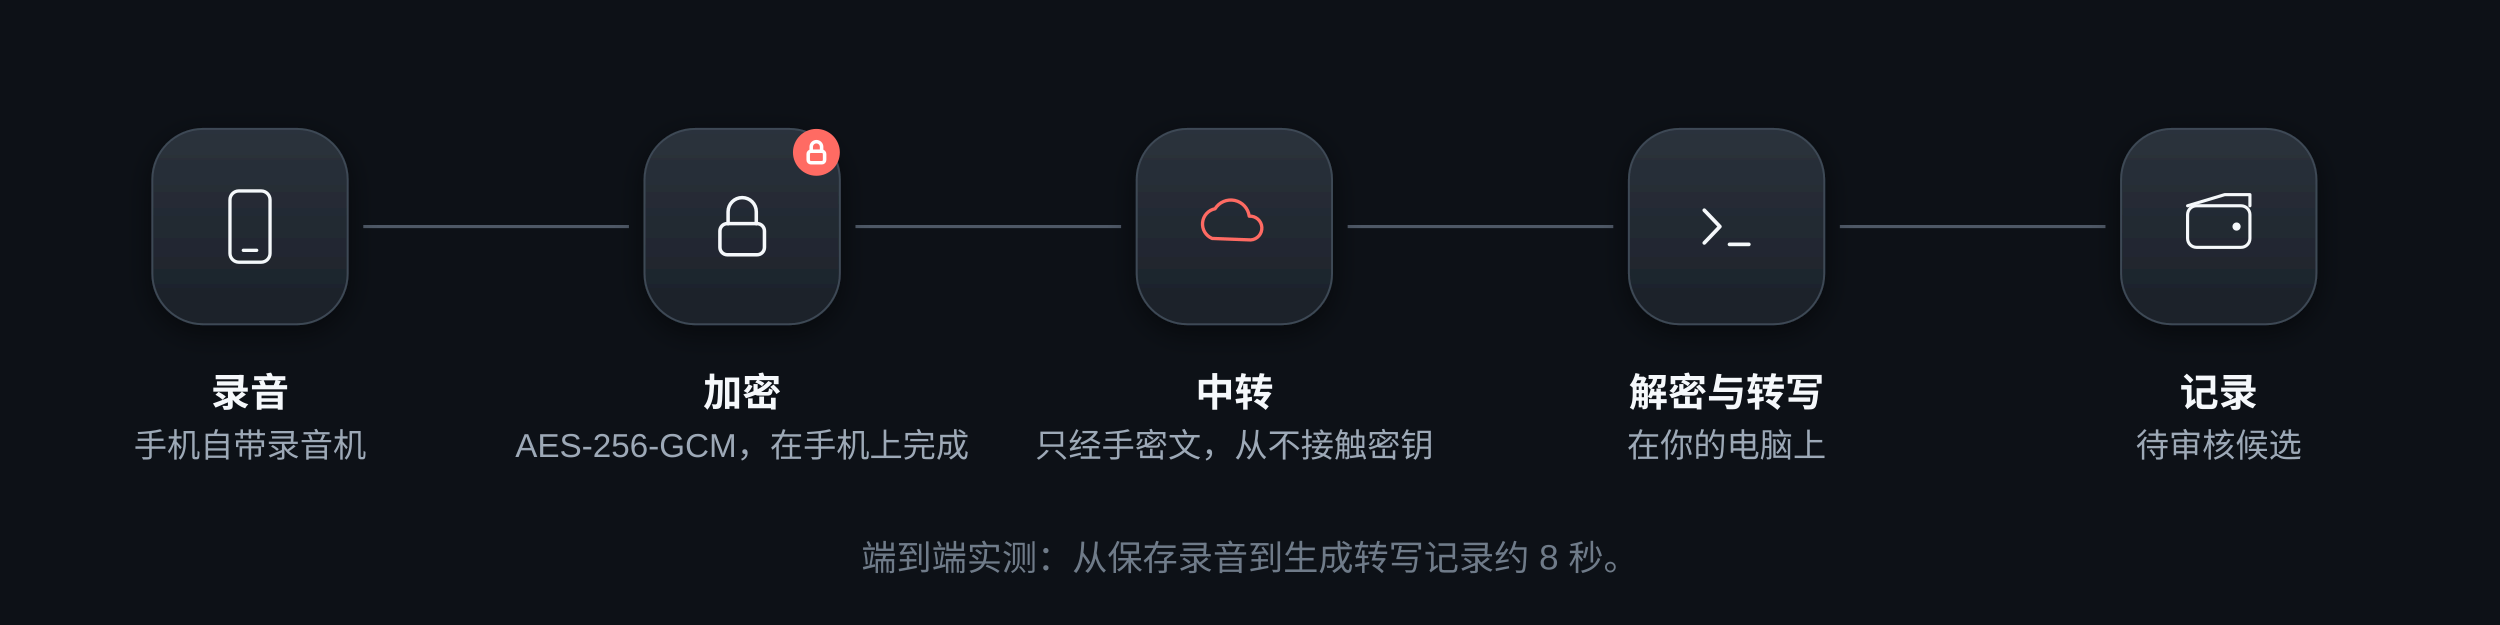
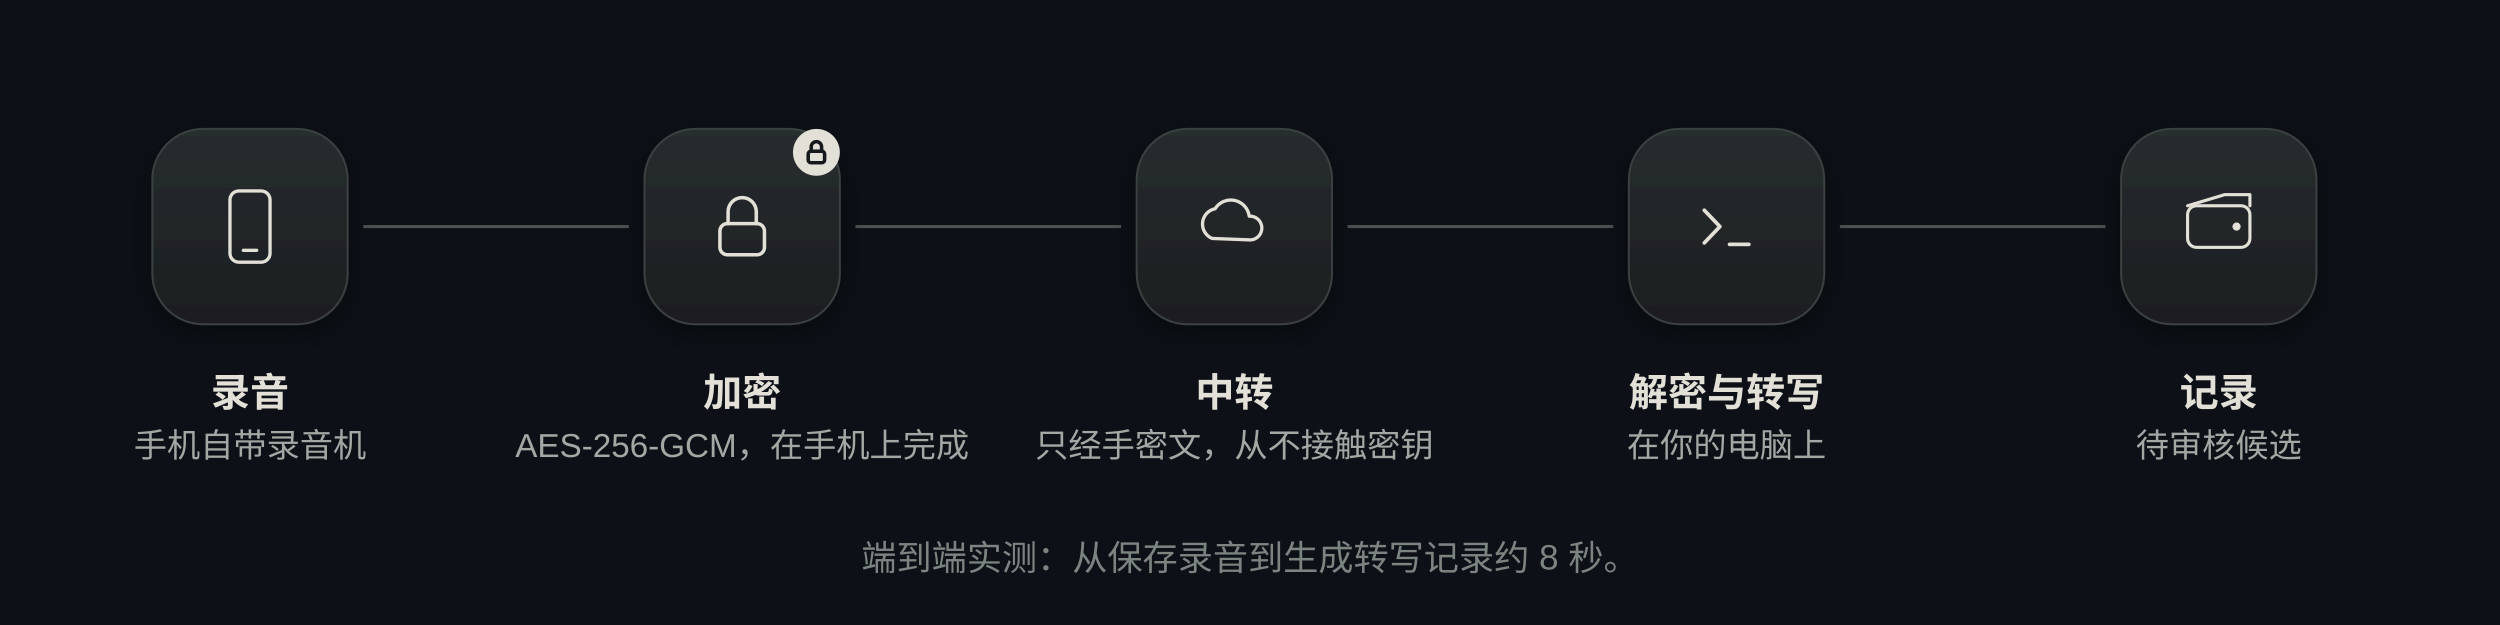
<svg xmlns="http://www.w3.org/2000/svg" viewBox="0 0 1280 320" width="1280" height="320" role="img" aria-label="手机录音流程：在手机上录制并加密，经中转只传密文，在你的电脑上解密并转写，最后保存为待审核的记录。">
  <defs>
    <radialGradient id="halo" cx="50%" cy="50%" r="50%">
-       <stop offset="0" stop-color="#FF7A70" stop-opacity=".55" />
-       <stop offset=".45" stop-color="#FF7A70" stop-opacity=".18" />
-       <stop offset="1" stop-color="#FF7A70" stop-opacity="0" />
+       <stop offset="0" stop-color="#A3A8A4" stop-opacity=".55" />
+       <stop offset=".45" stop-color="#A3A8A4" stop-opacity=".18" />
+       <stop offset="1" stop-color="#A3A8A4" stop-opacity="0" />
    </radialGradient>
    <linearGradient id="cardGrad" x1="0" y1="0" x2="0" y2="1">
-       <stop offset="0" stop-color="#2B323C" />
-       <stop offset="1" stop-color="#1B2129" />
+       <stop offset="0" stop-color="#282D2F" />
+       <stop offset="1" stop-color="#1A1E20" />
    </linearGradient>
    <linearGradient id="cardAltGrad" x1="0" y1="0" x2="0" y2="1">
-       <stop offset="0" stop-color="#39424F" />
-       <stop offset="1" stop-color="#262E38" />
+       <stop offset="0" stop-color="#343A3B" />
+       <stop offset="1" stop-color="#232829" />
    </linearGradient>
    <filter id="soft" x="-30%" y="-30%" width="160%" height="180%">
-       <feDropShadow dx="0" dy="8" stdDeviation="14" flood-color="rgba(1,4,9,.62)" flood-opacity="1" />
+       <feDropShadow dx="0" dy="8" stdDeviation="14" flood-color="rgba(0,0,0,.62)" flood-opacity="1" />
    </filter>
    <filter id="softSm" x="-30%" y="-30%" width="160%" height="180%">
-       <feDropShadow dx="0" dy="4" stdDeviation="7" flood-color="rgba(1,4,9,.62)" flood-opacity=".8" />
+       <feDropShadow dx="0" dy="4" stdDeviation="7" flood-color="rgba(0,0,0,.62)" flood-opacity=".8" />
    </filter>
  </defs>
  <style>
  .s{font-family:-apple-system, BlinkMacSystemFont, 'Segoe UI Variable Display', 'Segoe UI', 'Helvetica Neue', Arial, 'Microsoft YaHei', 'PingFang SC', 'Hiragino Sans GB', 'Noto Sans CJK SC', sans-serif}
  .m{font-family:ui-monospace, SFMono-Regular, 'SF Mono', Menlo, Consolas, 'Liberation Mono', 'Microsoft YaHei', monospace}
  .rise{opacity:0;animation:rise .9s cubic-bezier(.16,.84,.32,1) both}
  @keyframes rise{from{opacity:0;transform:translateY(14px);filter:blur(6px)}to{opacity:1;transform:none;filter:blur(0)}}
  @keyframes breathe{0%,100%{opacity:.45;transform:scale(.96)}50%{opacity:.9;transform:scale(1.05)}}
  @keyframes breathe2{
    0%{opacity:.05;transform:scale(.93);animation-timing-function:cubic-bezier(.66,0,.34,1)}
    18%{opacity:.12;transform:scale(1.03);animation-timing-function:cubic-bezier(.37,0,.63,1)}
    34%{opacity:.07;transform:scale(.99);animation-timing-function:cubic-bezier(.45,0,.55,1)}
    57%{opacity:.15;transform:scale(1.085);animation-timing-function:cubic-bezier(.3,0,.7,1)}
    72%{opacity:.088;transform:scale(1.008);animation-timing-function:cubic-bezier(.6,0,.4,1)}
    88%{opacity:.126;transform:scale(1.052);animation-timing-function:cubic-bezier(.5,0,.5,1)}
    100%{opacity:.05;transform:scale(.93)}
  }
  @keyframes twinkle{0%,100%{opacity:.12}50%{opacity:.5}}
  .tw{animation:twinkle 9s ease-in-out infinite}
  .snr{animation:snr 5.4s cubic-bezier(.16,.84,.32,1) infinite;transform-box:fill-box;transform-origin:center}
  @keyframes snr{0%{transform:scale(.5);opacity:.55}65%{opacity:0}100%{transform:scale(1.6);opacity:0}}
  .swp{animation-timing-function:cubic-bezier(.83,0,.17,1);animation-iteration-count:infinite;opacity:0}
  .march{animation:march 1.65s linear infinite}
  .dp{animation:dotpulse 2.6s ease-in-out infinite}
  @keyframes dotpulse{0%,100%{opacity:.42}50%{opacity:1}}
  @keyframes march{to{stroke-dashoffset:-24}}
  .scan{animation:scan 4s cubic-bezier(.83,0,.17,1) infinite;opacity:0}
  @keyframes scan{0%{transform:translateX(0);opacity:0}8%{opacity:1}88%{opacity:1}100%{transform:translateX(1140px);opacity:0}}
  @media (prefers-reduced-motion: reduce){
    .rise{animation:none!important;opacity:1!important;filter:none!important;transform:none!important}
    .tw{animation:none!important;opacity:.55!important}
    .snr,.swp,.scan{animation:none!important;opacity:0!important}
    .march{animation:none!important}
    .dp{animation:none!important;opacity:1!important}
  }</style>
  <rect width="1280" height="320" fill="#0D1117" />
-   <path id="ph0" d="M186,116 L322,116" fill="none" stroke="#4E5866" stroke-width="1.6" />
-   <path id="ph1" d="M438,116 L574,116" fill="none" stroke="#4E5866" stroke-width="1.6" />
-   <path id="ph2" d="M690,116 L826,116" fill="none" stroke="#4E5866" stroke-width="1.6" />
-   <path id="ph3" d="M942,116 L1078,116" fill="none" stroke="#4E5866" stroke-width="1.6" />
+   <path id="ph0" d="M186,116 L322,116" fill="none" stroke="#4B5351" stroke-width="1.6" />
+   <path id="ph1" d="M438,116 L574,116" fill="none" stroke="#4B5351" stroke-width="1.6" />
+   <path id="ph2" d="M690,116 L826,116" fill="none" stroke="#4B5351" stroke-width="1.6" />
+   <path id="ph3" d="M942,116 L1078,116" fill="none" stroke="#4B5351" stroke-width="1.6" />
  <g>
    <g>
      <animateMotion dur="1s" begin="0s" repeatCount="indefinite" calcMode="spline" keyPoints="0;1" keyTimes="0;1" keySplines=".42 0 .28 1">
        <mpath href="#ph0" />
      </animateMotion>
-       <circle r="6" fill="#FF6B63" opacity="0">
+       <circle r="6" fill="#E3E0D8" opacity="0">
        <animate attributeName="r" values="2.4;6;6;2.4" keyTimes="0;.14;.86;1" calcMode="spline" keySplines=".4 0 .6 1;.4 0 .6 1;.4 0 .6 1" dur="1s" begin="0s" repeatCount="indefinite" />
        <animate attributeName="opacity" values="0;.115;.115;0" keyTimes="0;.14;.86;1" calcMode="spline" keySplines=".4 0 .6 1;.4 0 .6 1;.4 0 .6 1" dur="1s" begin="0s" repeatCount="indefinite" />
      </circle>
-       <circle r="4" fill="#FF6B63" opacity="0">
+       <circle r="4" fill="#E3E0D8" opacity="0">
        <animate attributeName="r" values="1.4;4;4;1.4" keyTimes="0;.14;.86;1" calcMode="spline" keySplines=".4 0 .6 1;.4 0 .6 1;.4 0 .6 1" dur="1s" begin="0s" repeatCount="indefinite" />
        <animate attributeName="opacity" values="0;1;1;0" keyTimes="0;.14;.86;1" calcMode="spline" keySplines=".4 0 .6 1;.4 0 .6 1;.4 0 .6 1" dur="1s" begin="0s" repeatCount="indefinite" />
      </circle>
    </g>
    <g>
      <animateMotion dur="1s" begin="-0.52s" repeatCount="indefinite" calcMode="spline" keyPoints="0;1" keyTimes="0;1" keySplines=".42 0 .28 1">
        <mpath href="#ph0" />
      </animateMotion>
-       <circle r="6" fill="#FF6B63" opacity="0">
+       <circle r="6" fill="#E3E0D8" opacity="0">
        <animate attributeName="r" values="2.4;6;6;2.4" keyTimes="0;.14;.86;1" calcMode="spline" keySplines=".4 0 .6 1;.4 0 .6 1;.4 0 .6 1" dur="1s" begin="-0.52s" repeatCount="indefinite" />
        <animate attributeName="opacity" values="0;.115;.115;0" keyTimes="0;.14;.86;1" calcMode="spline" keySplines=".4 0 .6 1;.4 0 .6 1;.4 0 .6 1" dur="1s" begin="-0.52s" repeatCount="indefinite" />
      </circle>
-       <circle r="4" fill="#FF6B63" opacity="0">
+       <circle r="4" fill="#E3E0D8" opacity="0">
        <animate attributeName="r" values="1.4;4;4;1.4" keyTimes="0;.14;.86;1" calcMode="spline" keySplines=".4 0 .6 1;.4 0 .6 1;.4 0 .6 1" dur="1s" begin="-0.52s" repeatCount="indefinite" />
        <animate attributeName="opacity" values="0;1;1;0" keyTimes="0;.14;.86;1" calcMode="spline" keySplines=".4 0 .6 1;.4 0 .6 1;.4 0 .6 1" dur="1s" begin="-0.52s" repeatCount="indefinite" />
      </circle>
    </g>
    <g>
      <animateMotion dur="1.07s" begin="-0.33s" repeatCount="indefinite" calcMode="spline" keyPoints="0;1" keyTimes="0;1" keySplines=".42 0 .28 1">
        <mpath href="#ph1" />
      </animateMotion>
-       <circle r="6" fill="#FF6B63" opacity="0">
+       <circle r="6" fill="#E3E0D8" opacity="0">
        <animate attributeName="r" values="2.4;6;6;2.4" keyTimes="0;.14;.86;1" calcMode="spline" keySplines=".4 0 .6 1;.4 0 .6 1;.4 0 .6 1" dur="1.07s" begin="-0.33s" repeatCount="indefinite" />
        <animate attributeName="opacity" values="0;.115;.115;0" keyTimes="0;.14;.86;1" calcMode="spline" keySplines=".4 0 .6 1;.4 0 .6 1;.4 0 .6 1" dur="1.07s" begin="-0.33s" repeatCount="indefinite" />
      </circle>
-       <circle r="4" fill="#FF6B63" opacity="0">
+       <circle r="4" fill="#E3E0D8" opacity="0">
        <animate attributeName="r" values="1.4;4;4;1.4" keyTimes="0;.14;.86;1" calcMode="spline" keySplines=".4 0 .6 1;.4 0 .6 1;.4 0 .6 1" dur="1.07s" begin="-0.33s" repeatCount="indefinite" />
        <animate attributeName="opacity" values="0;1;1;0" keyTimes="0;.14;.86;1" calcMode="spline" keySplines=".4 0 .6 1;.4 0 .6 1;.4 0 .6 1" dur="1.07s" begin="-0.33s" repeatCount="indefinite" />
      </circle>
    </g>
    <g>
      <animateMotion dur="1.07s" begin="-0.85s" repeatCount="indefinite" calcMode="spline" keyPoints="0;1" keyTimes="0;1" keySplines=".42 0 .28 1">
        <mpath href="#ph1" />
      </animateMotion>
-       <circle r="6" fill="#FF6B63" opacity="0">
+       <circle r="6" fill="#E3E0D8" opacity="0">
        <animate attributeName="r" values="2.4;6;6;2.4" keyTimes="0;.14;.86;1" calcMode="spline" keySplines=".4 0 .6 1;.4 0 .6 1;.4 0 .6 1" dur="1.07s" begin="-0.85s" repeatCount="indefinite" />
        <animate attributeName="opacity" values="0;.115;.115;0" keyTimes="0;.14;.86;1" calcMode="spline" keySplines=".4 0 .6 1;.4 0 .6 1;.4 0 .6 1" dur="1.07s" begin="-0.85s" repeatCount="indefinite" />
      </circle>
-       <circle r="4" fill="#FF6B63" opacity="0">
+       <circle r="4" fill="#E3E0D8" opacity="0">
        <animate attributeName="r" values="1.4;4;4;1.4" keyTimes="0;.14;.86;1" calcMode="spline" keySplines=".4 0 .6 1;.4 0 .6 1;.4 0 .6 1" dur="1.07s" begin="-0.85s" repeatCount="indefinite" />
        <animate attributeName="opacity" values="0;1;1;0" keyTimes="0;.14;.86;1" calcMode="spline" keySplines=".4 0 .6 1;.4 0 .6 1;.4 0 .6 1" dur="1.07s" begin="-0.85s" repeatCount="indefinite" />
      </circle>
    </g>
    <g>
      <animateMotion dur="1.14s" begin="-0.66s" repeatCount="indefinite" calcMode="spline" keyPoints="0;1" keyTimes="0;1" keySplines=".42 0 .28 1">
        <mpath href="#ph2" />
      </animateMotion>
-       <circle r="6" fill="#FF6B63" opacity="0">
+       <circle r="6" fill="#E3E0D8" opacity="0">
        <animate attributeName="r" values="2.4;6;6;2.4" keyTimes="0;.14;.86;1" calcMode="spline" keySplines=".4 0 .6 1;.4 0 .6 1;.4 0 .6 1" dur="1.14s" begin="-0.66s" repeatCount="indefinite" />
        <animate attributeName="opacity" values="0;.115;.115;0" keyTimes="0;.14;.86;1" calcMode="spline" keySplines=".4 0 .6 1;.4 0 .6 1;.4 0 .6 1" dur="1.14s" begin="-0.66s" repeatCount="indefinite" />
      </circle>
-       <circle r="4" fill="#FF6B63" opacity="0">
+       <circle r="4" fill="#E3E0D8" opacity="0">
        <animate attributeName="r" values="1.4;4;4;1.4" keyTimes="0;.14;.86;1" calcMode="spline" keySplines=".4 0 .6 1;.4 0 .6 1;.4 0 .6 1" dur="1.14s" begin="-0.66s" repeatCount="indefinite" />
        <animate attributeName="opacity" values="0;1;1;0" keyTimes="0;.14;.86;1" calcMode="spline" keySplines=".4 0 .6 1;.4 0 .6 1;.4 0 .6 1" dur="1.14s" begin="-0.66s" repeatCount="indefinite" />
      </circle>
    </g>
    <g>
      <animateMotion dur="1.14s" begin="-1.18s" repeatCount="indefinite" calcMode="spline" keyPoints="0;1" keyTimes="0;1" keySplines=".42 0 .28 1">
        <mpath href="#ph2" />
      </animateMotion>
-       <circle r="6" fill="#FF6B63" opacity="0">
+       <circle r="6" fill="#E3E0D8" opacity="0">
        <animate attributeName="r" values="2.4;6;6;2.4" keyTimes="0;.14;.86;1" calcMode="spline" keySplines=".4 0 .6 1;.4 0 .6 1;.4 0 .6 1" dur="1.14s" begin="-1.18s" repeatCount="indefinite" />
        <animate attributeName="opacity" values="0;.115;.115;0" keyTimes="0;.14;.86;1" calcMode="spline" keySplines=".4 0 .6 1;.4 0 .6 1;.4 0 .6 1" dur="1.14s" begin="-1.18s" repeatCount="indefinite" />
      </circle>
-       <circle r="4" fill="#FF6B63" opacity="0">
+       <circle r="4" fill="#E3E0D8" opacity="0">
        <animate attributeName="r" values="1.4;4;4;1.4" keyTimes="0;.14;.86;1" calcMode="spline" keySplines=".4 0 .6 1;.4 0 .6 1;.4 0 .6 1" dur="1.14s" begin="-1.18s" repeatCount="indefinite" />
        <animate attributeName="opacity" values="0;1;1;0" keyTimes="0;.14;.86;1" calcMode="spline" keySplines=".4 0 .6 1;.4 0 .6 1;.4 0 .6 1" dur="1.14s" begin="-1.18s" repeatCount="indefinite" />
      </circle>
    </g>
    <g>
      <animateMotion dur="1.21s" begin="-0.99s" repeatCount="indefinite" calcMode="spline" keyPoints="0;1" keyTimes="0;1" keySplines=".42 0 .28 1">
        <mpath href="#ph3" />
      </animateMotion>
-       <circle r="6" fill="#FF6B63" opacity="0">
+       <circle r="6" fill="#E3E0D8" opacity="0">
        <animate attributeName="r" values="2.4;6;6;2.4" keyTimes="0;.14;.86;1" calcMode="spline" keySplines=".4 0 .6 1;.4 0 .6 1;.4 0 .6 1" dur="1.21s" begin="-0.99s" repeatCount="indefinite" />
        <animate attributeName="opacity" values="0;.115;.115;0" keyTimes="0;.14;.86;1" calcMode="spline" keySplines=".4 0 .6 1;.4 0 .6 1;.4 0 .6 1" dur="1.21s" begin="-0.99s" repeatCount="indefinite" />
      </circle>
-       <circle r="4" fill="#FF6B63" opacity="0">
+       <circle r="4" fill="#E3E0D8" opacity="0">
        <animate attributeName="r" values="1.4;4;4;1.4" keyTimes="0;.14;.86;1" calcMode="spline" keySplines=".4 0 .6 1;.4 0 .6 1;.4 0 .6 1" dur="1.21s" begin="-0.99s" repeatCount="indefinite" />
        <animate attributeName="opacity" values="0;1;1;0" keyTimes="0;.14;.86;1" calcMode="spline" keySplines=".4 0 .6 1;.4 0 .6 1;.4 0 .6 1" dur="1.21s" begin="-0.99s" repeatCount="indefinite" />
      </circle>
    </g>
    <g>
      <animateMotion dur="1.21s" begin="-1.51s" repeatCount="indefinite" calcMode="spline" keyPoints="0;1" keyTimes="0;1" keySplines=".42 0 .28 1">
        <mpath href="#ph3" />
      </animateMotion>
-       <circle r="6" fill="#FF6B63" opacity="0">
+       <circle r="6" fill="#E3E0D8" opacity="0">
        <animate attributeName="r" values="2.4;6;6;2.4" keyTimes="0;.14;.86;1" calcMode="spline" keySplines=".4 0 .6 1;.4 0 .6 1;.4 0 .6 1" dur="1.21s" begin="-1.51s" repeatCount="indefinite" />
        <animate attributeName="opacity" values="0;.115;.115;0" keyTimes="0;.14;.86;1" calcMode="spline" keySplines=".4 0 .6 1;.4 0 .6 1;.4 0 .6 1" dur="1.21s" begin="-1.51s" repeatCount="indefinite" />
      </circle>
-       <circle r="4" fill="#FF6B63" opacity="0">
+       <circle r="4" fill="#E3E0D8" opacity="0">
        <animate attributeName="r" values="1.4;4;4;1.4" keyTimes="0;.14;.86;1" calcMode="spline" keySplines=".4 0 .6 1;.4 0 .6 1;.4 0 .6 1" dur="1.21s" begin="-1.51s" repeatCount="indefinite" />
        <animate attributeName="opacity" values="0;1;1;0" keyTimes="0;.14;.86;1" calcMode="spline" keySplines=".4 0 .6 1;.4 0 .6 1;.4 0 .6 1" dur="1.21s" begin="-1.51s" repeatCount="indefinite" />
      </circle>
    </g>
  </g>
  <g filter="url(#softSm)">
-     <rect x="78" y="66" width="100" height="100" rx="26" fill="url(#cardGrad)" stroke="#3E4855" stroke-width="1" />
+     <rect x="78" y="66" width="100" height="100" rx="26" fill="url(#cardGrad)" stroke="#3A403F" stroke-width="1" />
    <g transform="translate(128 116)">
-       <g fill="none" stroke="#F5F8FB" stroke-width="1.7" stroke-linecap="round">
+       <g fill="none" stroke="#E3E0D8" stroke-width="1.7" stroke-linecap="round">
        <rect x="-10.26" y="-18.24" width="20.52" height="36.48" rx="4.56" />
        <path d="M-3.42 12.16 h6.84" />
      </g>
    </g>
  </g>
-   <text x="128" y="208" font-size="20" font-weight="600" fill="#F5F8FB" text-anchor="middle" class="s">录音</text>
-   <text x="128" y="234" font-size="17" font-weight="400" fill="#9DA9B7" text-anchor="middle" class="s">手机自带录音机</text>
-   <g filter="url(#softSm)">
-     <rect x="330" y="66" width="100" height="100" rx="26" fill="url(#cardGrad)" stroke="#3E4855" stroke-width="1" />
+   <text x="128" y="208" font-size="20" font-weight="600" fill="#E3E0D8" text-anchor="middle" class="s">录音</text>
+   <text x="128" y="234" font-size="17" font-weight="400" fill="#A3A8A4" text-anchor="middle" class="s">手机自带录音机</text>
+   <g filter="url(#softSm)">
+     <rect x="330" y="66" width="100" height="100" rx="26" fill="url(#cardGrad)" stroke="#3A403F" stroke-width="1" />
    <g transform="translate(380 116)">
-       <g fill="none" stroke="#F5F8FB" stroke-width="1.8" stroke-linecap="round" stroke-linejoin="round">
+       <g fill="none" stroke="#E3E0D8" stroke-width="1.8" stroke-linecap="round" stroke-linejoin="round">
        <rect x="-11.4" y="-1.52" width="22.8" height="15.96" rx="3.8" />
        <path d="M-7.22 -1.52 v-6.08 a7.22 7.22 0 0 1 14.44 0 v6.08" />
      </g>
    </g>
  </g>
  <g transform="translate(418 78)">
-     <circle r="12" fill="#FF6B63" />
-     <g fill="none" stroke="#fff" stroke-width="1.8" stroke-linecap="round" stroke-linejoin="round">
+     <circle r="12" fill="#E3E0D8" />
+     <g fill="none" stroke="#15191B" stroke-width="1.8" stroke-linecap="round" stroke-linejoin="round">
      <rect x="-4.2" y="-0.56" width="8.4" height="5.88" rx="1.4" />
      <path d="M-2.66 -0.56 v-2.24 a2.66 2.66 0 0 1 5.32 0 v2.24" />
    </g>
  </g>
-   <text x="380" y="208" font-size="20" font-weight="600" fill="#F5F8FB" text-anchor="middle" class="s">加密</text>
-   <text x="380" y="234" font-size="17" font-weight="400" fill="#9DA9B7" text-anchor="middle" class="s">AES-256-GCM，在手机上完成</text>
-   <g filter="url(#softSm)">
-     <rect x="582" y="66" width="100" height="100" rx="26" fill="url(#cardGrad)" stroke="#3E4855" stroke-width="1" />
+   <text x="380" y="208" font-size="20" font-weight="600" fill="#E3E0D8" text-anchor="middle" class="s">加密</text>
+   <text x="380" y="234" font-size="17" font-weight="400" fill="#A3A8A4" text-anchor="middle" class="s">AES-256-GCM，在手机上完成</text>
+   <g filter="url(#softSm)">
+     <rect x="582" y="66" width="100" height="100" rx="26" fill="url(#cardGrad)" stroke="#3A403F" stroke-width="1" />
    <g transform="translate(632 116)">
-       <g fill="none" stroke="#FF6B63" stroke-width="1.7" stroke-linecap="round" stroke-linejoin="round">
+       <g fill="none" stroke="#E3E0D8" stroke-width="1.7" stroke-linecap="round" stroke-linejoin="round">
        <path d="M-11.4 6.08 a7.98 7.98 0 0 1 1.52 -15.2 a9.5 9.5 0 0 1 17.48 3.8 a6.08 6.08 0 0 1 0.76 12.16 z" />
      </g>
    </g>
  </g>
-   <text x="632" y="208" font-size="20" font-weight="600" fill="#F5F8FB" text-anchor="middle" class="s">中转</text>
-   <text x="632" y="234" font-size="17" font-weight="400" fill="#9DA9B7" text-anchor="middle" class="s">只经手密文，从不接触密钥</text>
-   <g filter="url(#softSm)">
-     <rect x="834" y="66" width="100" height="100" rx="26" fill="url(#cardGrad)" stroke="#3E4855" stroke-width="1" />
+   <text x="632" y="208" font-size="20" font-weight="600" fill="#E3E0D8" text-anchor="middle" class="s">中转</text>
+   <text x="632" y="234" font-size="17" font-weight="400" fill="#A3A8A4" text-anchor="middle" class="s">只经手密文，从不接触密钥</text>
+   <g filter="url(#softSm)">
+     <rect x="834" y="66" width="100" height="100" rx="26" fill="url(#cardGrad)" stroke="#3A403F" stroke-width="1" />
    <g transform="translate(884 116)">
-       <g fill="none" stroke="#F5F8FB" stroke-width="1.9" stroke-linecap="round" stroke-linejoin="round">
+       <g fill="none" stroke="#E3E0D8" stroke-width="1.9" stroke-linecap="round" stroke-linejoin="round">
        <path d="M-11.4 -8.36 l7.98 8.36 l-7.98 8.36" />
        <path d="M1.52 9.12 h9.88" />
      </g>
    </g>
  </g>
-   <text x="884" y="208" font-size="20" font-weight="600" fill="#F5F8FB" text-anchor="middle" class="s">解密与转写</text>
-   <text x="884" y="234" font-size="17" font-weight="400" fill="#9DA9B7" text-anchor="middle" class="s">在你的电脑上</text>
-   <g filter="url(#softSm)">
-     <rect x="1086" y="66" width="100" height="100" rx="26" fill="url(#cardGrad)" stroke="#3E4855" stroke-width="1" />
+   <text x="884" y="208" font-size="20" font-weight="600" fill="#E3E0D8" text-anchor="middle" class="s">解密与转写</text>
+   <text x="884" y="234" font-size="17" font-weight="400" fill="#A3A8A4" text-anchor="middle" class="s">在你的电脑上</text>
+   <g filter="url(#softSm)">
+     <rect x="1086" y="66" width="100" height="100" rx="26" fill="url(#cardGrad)" stroke="#3A403F" stroke-width="1" />
    <g transform="translate(1136 116)">
-       <g fill="none" stroke="#F5F8FB" stroke-width="1.6" stroke-linecap="round" stroke-linejoin="round">
+       <g fill="none" stroke="#E3E0D8" stroke-width="1.6" stroke-linecap="round" stroke-linejoin="round">
        <rect x="-15.96" y="-10.64" width="31.92" height="21.28" rx="4.56" />
        <path d="M-15.96 -10.64 l19 -5.7 h12.92 v5.7" />
-         <circle cx="9.12" cy="0" r="2.09" fill="#F5F8FB" stroke="none" />
-       </g>
-     </g>
-   </g>
-   <text x="1136" y="208" font-size="20" font-weight="600" fill="#F5F8FB" text-anchor="middle" class="s">记录</text>
-   <text x="1136" y="234" font-size="17" font-weight="400" fill="#9DA9B7" text-anchor="middle" class="s">待审核候选</text>
-   <text x="640" y="292" font-size="18" font-weight="400" fill="#6F7B89" text-anchor="middle" class="s">端到端实测：从保存录音到生成转写记录约 8 秒。</text>
+         <circle cx="9.12" cy="0" r="2.09" fill="#E3E0D8" stroke="none" />
+       </g>
+     </g>
+   </g>
+   <text x="1136" y="208" font-size="20" font-weight="600" fill="#E3E0D8" text-anchor="middle" class="s">记录</text>
+   <text x="1136" y="234" font-size="17" font-weight="400" fill="#A3A8A4" text-anchor="middle" class="s">待审核候选</text>
+   <text x="640" y="292" font-size="18" font-weight="400" fill="#7C8481" text-anchor="middle" class="s">端到端实测：从保存录音到生成转写记录约 8 秒。</text>
</svg>
